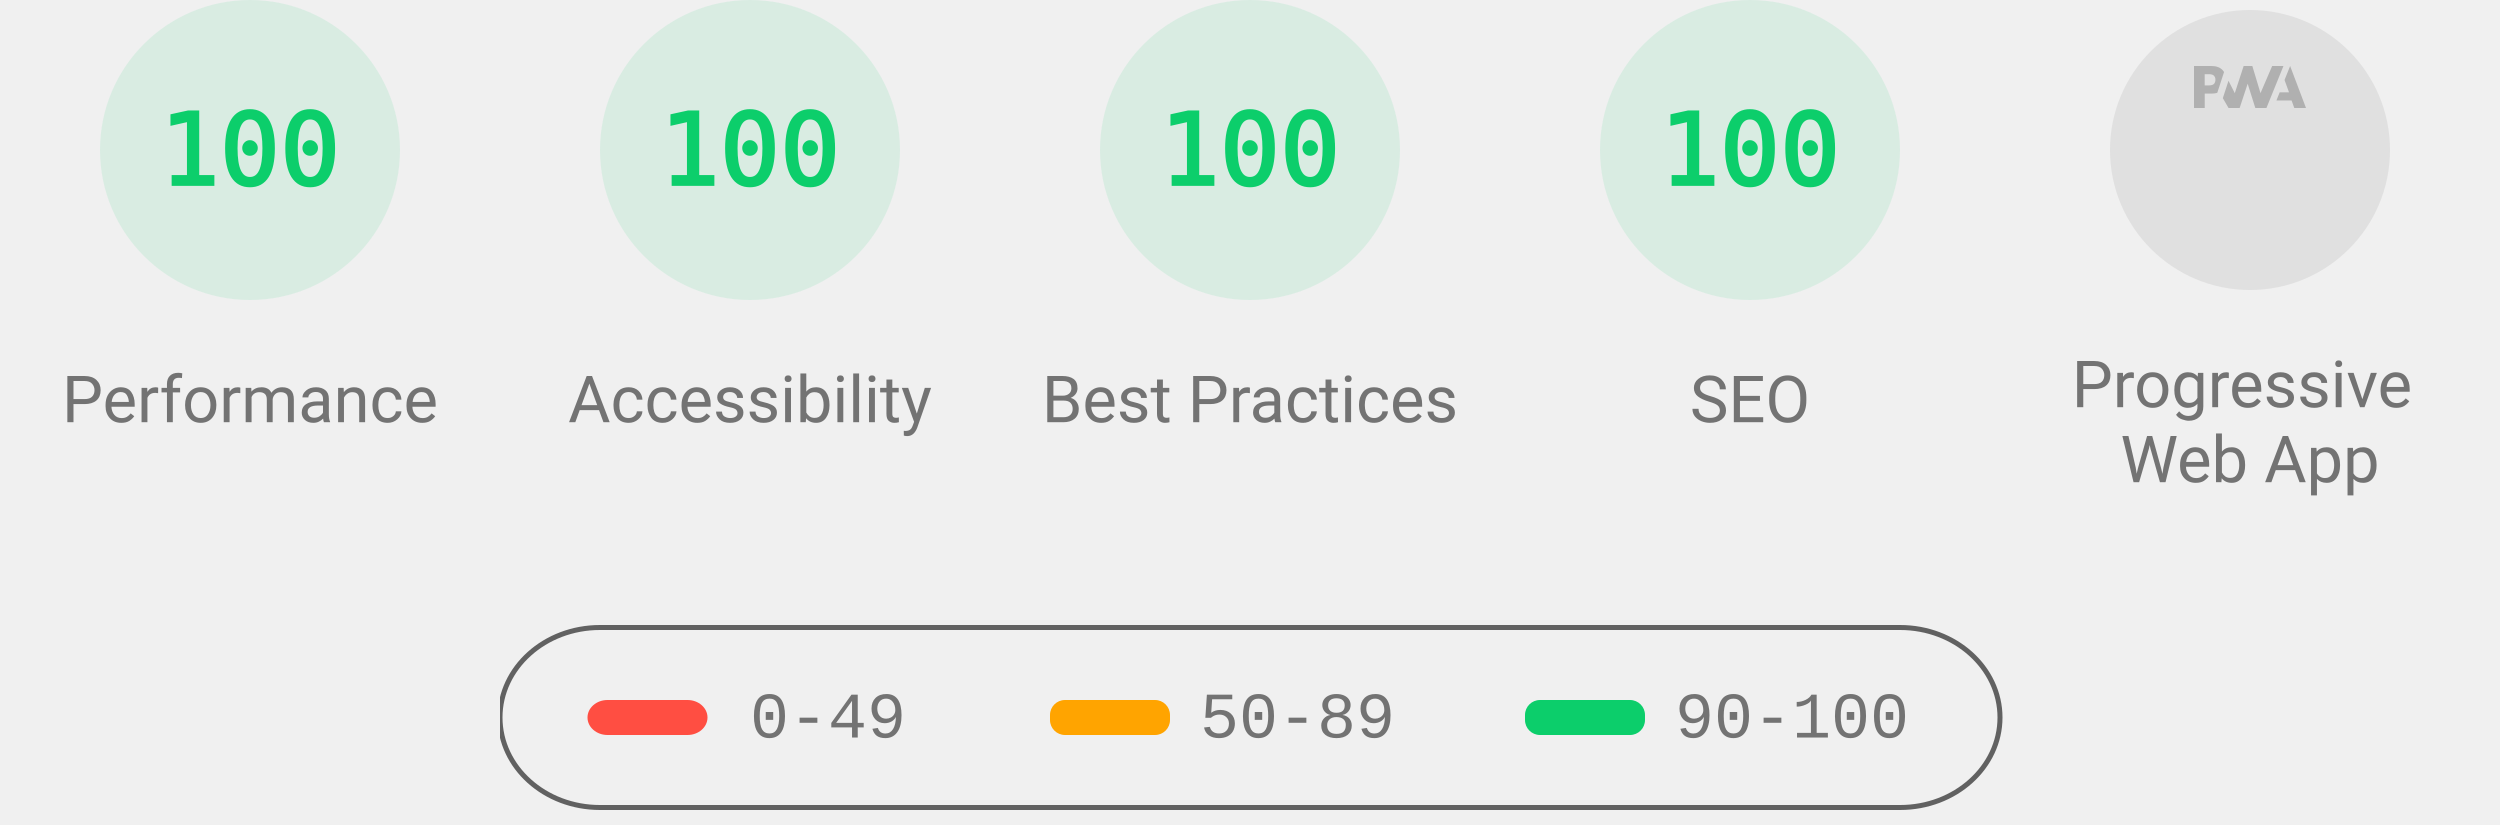
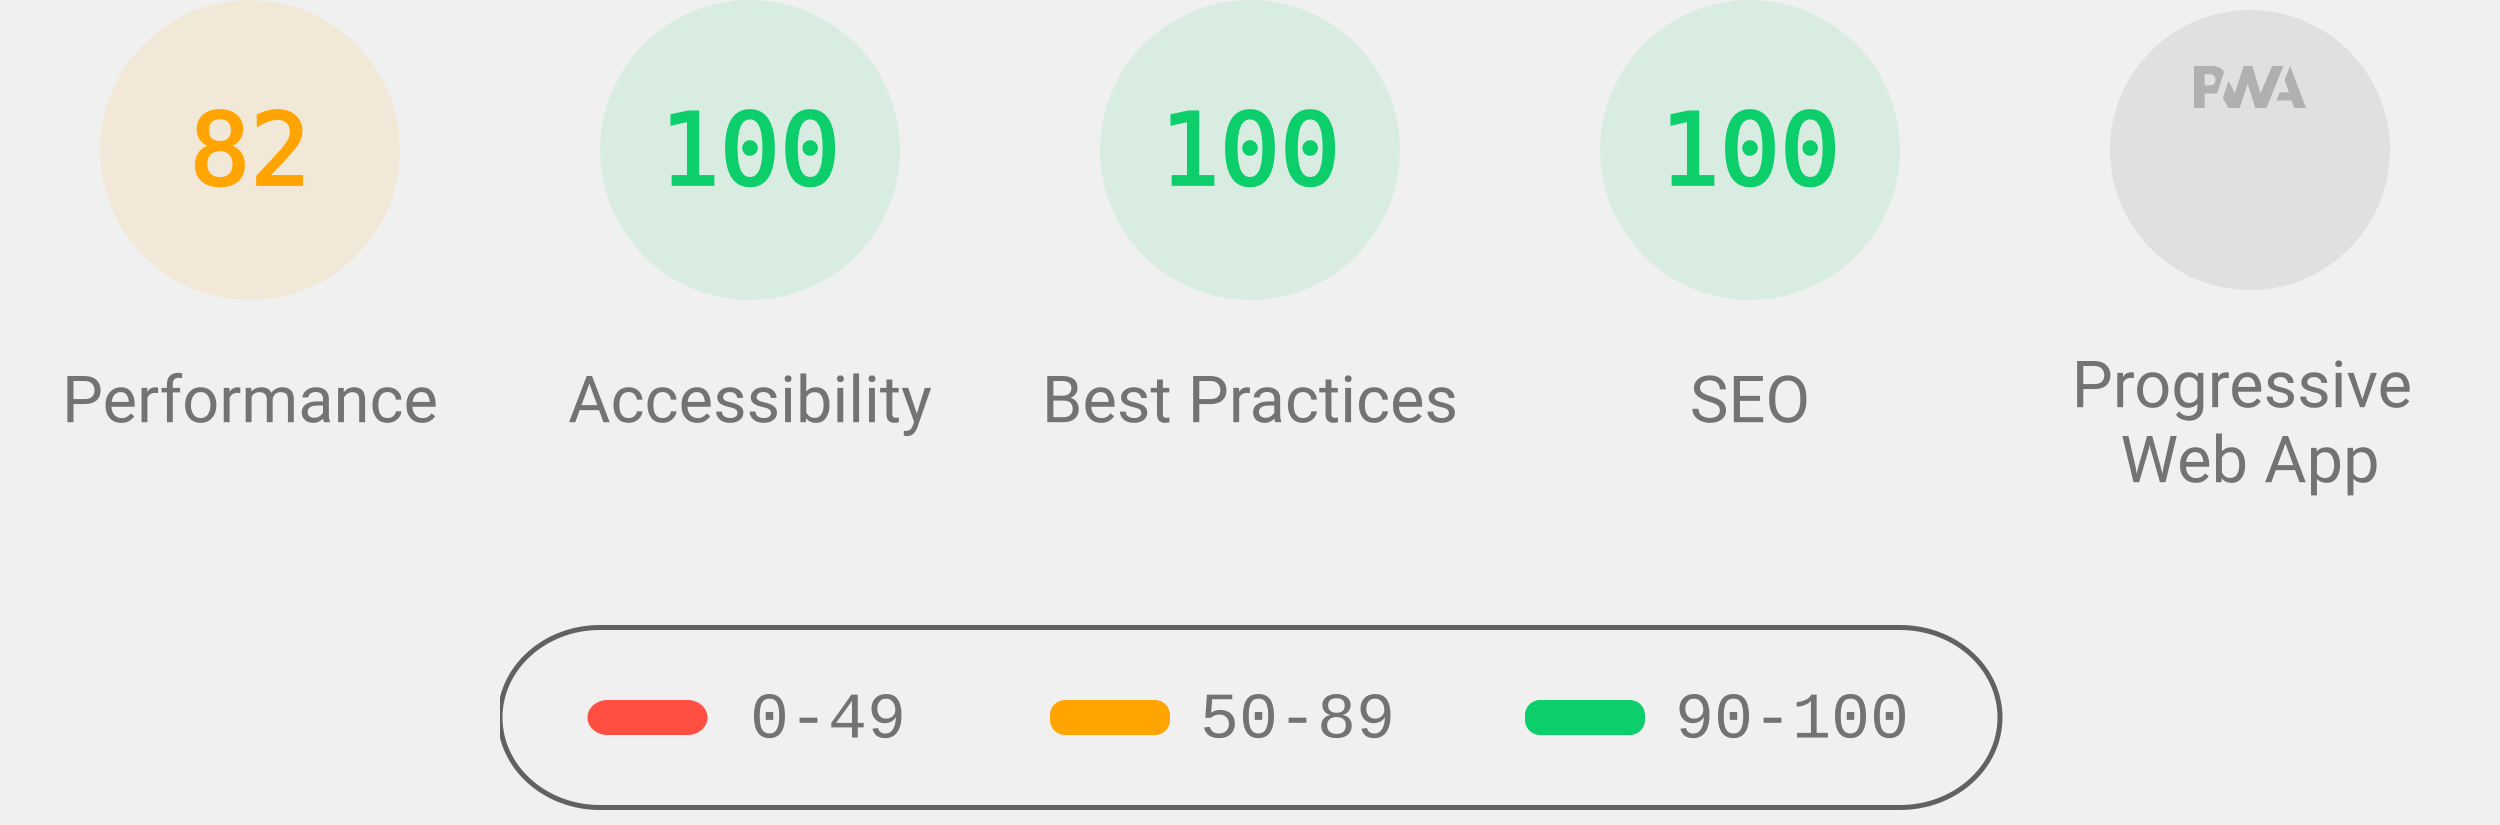
<svg xmlns="http://www.w3.org/2000/svg" class="theme--agnostic" fill="none" width="1000" height="330">
  <style>
			.gauge-base {
				opacity: 0.1
			}

			.gauge-arc {
				fill: none;
				animation-delay: 250ms;
				stroke-linecap: round;
				transform: rotate(-90deg);
				transform-origin: 100px 60px;
				animation: load-gauge 1s ease forwards
			}

			.guage-text {
				font-size: 40px;
				font-family: monospace;
				text-align: center
			}

			.guage-red {
				color: #ff4e42;
				fill: #ff4e42;
				stroke: #ff4e42
			}
			.guage-orange {
				color: #ffa400;
				fill: #ffa400;
				stroke: #ffa400
			}
			.guage-green {
				color: #0cce6b;
				fill: #0cce6b;
				stroke: #0cce6b
			}
			.theme--agnostic .guage-undefined {
				color: #5c5c5c;
				fill: #5c5c5c;
				stroke: #5c5c5c
			}
			.theme--light .guage-undefined {
				color: #1e1e1e;
				fill: #1e1e1e;
				stroke: #1e1e1e
			}
			.theme--dark .guage-undefined {
				color: #f5f5f5;
				fill: #f5f5f5;
				stroke: #f5f5f5
			}

			.guage-title {
				stroke: none;
				font-size: 26px;
				line-height: 26px;
				font-family: Roboto, Halvetica, Arial, sans-serif
			}
			.metric.guage-title {
				font-family: 'Courier New', Courier, monospace
			}
			.theme--agnostic .guage-title {
				color: #737373;
				fill: #737373
			}
			.theme--light .guage-title {
				color: #212121;
				fill: #212121
			}
			.theme--dark .guage-title {
				color: #f5f5f5;
				fill: #f5f5f5
			}

			@keyframes load-gauge {
				from {
					stroke-dasharray: 0 352.858
				}
			}
			.lh-gauge--pwa__disc {
				fill: #e0e0e0
			}
			.lh-gauge--pwa__logo {
				position: relative;
				fill: #b0b0b0
			}
			.lh-gauge--pwa__invisible {
				display: none
			}
			.lh-gauge--pwa__visible {
				display: inline
			}
			.guage-invisible {
				display: none
			}
			.lh-gauge--pwa__logo--primary-color {
				fill: #304ffe
			}
			.theme--agnostic .lh-gauge--pwa__logo--secondary-color {
				fill: #787878
			}
			.theme--light .lh-gauge--pwa__logo--secondary-color {
				fill: #3d3d3d
			}
			.theme--dark .lh-gauge--pwa__logo--secondary-color {
				fill: #d8b6b6
			}
			.theme--light #svg_2 {
				stroke: #00000022
			}
			.theme--agnostic #svg_2 {
				stroke: #616161
			}
			.theme--light #svg_2 {
				stroke: #00000022
			}
			.theme--dark #svg_2 {
				stroke: #f5f5f566
			}
		</style>
-   <svg class="guage-div guage-perf guage-green" viewBox="0 0 200 200" width="200" height="200" x="0" y="0">
-     <circle class="gauge-base" r="56" cx="100" cy="60" stroke-width="8" />
-     <circle class="gauge-arc guage-arc-1" r="56" cx="100" cy="60" stroke-width="8" style="stroke-dasharray: 351.858, 351.858;" />
-     <text class="guage-text" x="100px" y="60px" alignment-baseline="central" dominant-baseline="central" text-anchor="middle">100</text>
+   <svg class="guage-div guage-perf guage-orange" viewBox="0 0 200 200" width="200" height="200" x="0" y="0">
+     <circle class="gauge-base" r="56" cx="100" cy="60" stroke-width="8" />
+     <circle class="gauge-arc guage-arc-1" r="56" cx="100" cy="60" stroke-width="8" style="stroke-dasharray: 288.524, 351.858;" />
+     <text class="guage-text" x="100px" y="60px" alignment-baseline="central" dominant-baseline="central" text-anchor="middle">82</text>
    <text class="guage-title" x="100px" y="160px" alignment-baseline="central" dominant-baseline="central" text-anchor="middle">Performance</text>
  </svg>
  <svg class="guage-div guage-acc guage-green" viewBox="0 0 200 200" width="200" height="200" x="200" y="0">
    <circle class="gauge-base" r="56" cx="100" cy="60" stroke-width="8" />
    <circle class="gauge-arc guage-arc-2" r="56" cx="100" cy="60" stroke-width="8" style="stroke-dasharray: 351.858, 351.858;" />
    <text class="guage-text" x="100px" y="60px" alignment-baseline="central" dominant-baseline="central" text-anchor="middle">100</text>
    <text class="guage-title" x="100px" y="160px" alignment-baseline="central" dominant-baseline="central" text-anchor="middle">Accessibility</text>
  </svg>
  <svg class="guage-div guage-best guage-green" viewBox="0 0 200 200" width="200" height="200" x="400" y="0">
    <circle class="gauge-base" r="56" cx="100" cy="60" stroke-width="8" />
    <circle class="gauge-arc guage-arc-3" r="56" cx="100" cy="60" stroke-width="8" style="stroke-dasharray: 351.858, 351.858;" />
    <text class="guage-text" x="100px" y="60px" alignment-baseline="central" dominant-baseline="central" text-anchor="middle">100</text>
    <text class="guage-title" x="100px" y="160px" alignment-baseline="central" dominant-baseline="central" text-anchor="middle">Best Practices</text>
  </svg>
  <svg class="guage-div guage-seo guage-green" viewBox="0 0 200 200" width="200" height="200" x="600" y="0">
    <circle class="gauge-base" r="56" cx="100" cy="60" stroke-width="8" />
    <circle class="gauge-arc guage-arc-4" r="56" cx="100" cy="60" stroke-width="8" style="stroke-dasharray: 351.858, 351.858;" />
    <text class="guage-text" x="100px" y="60px" alignment-baseline="central" dominant-baseline="central" text-anchor="middle">100</text>
    <text class="guage-title" x="100px" y="160px" alignment-baseline="central" dominant-baseline="central" text-anchor="middle">SEO</text>
  </svg>
  <svg class="guage-div guage-pwa " viewBox="0 0 200 200" width="200" height="200" x="800" y="0">
    <svg viewBox="0 0 60 60" width="112" height="112" x="44" y="4">
      <defs>
        <linearGradient id="lh-gauge--pwa__check-circle__gradient-0" x1="50%" y1="0%" x2="50%" y2="100%">
          <stop stop-color="#00C852" offset="0%" />
          <stop stop-color="#009688" offset="100%" />
        </linearGradient>
        <linearGradient id="lh-gauge--pwa__installable__shadow-gradient-0" x1="76.056%" x2="24.111%" y1="82.995%" y2="24.735%">
          <stop stop-color="#A5D6A7" offset="0%" />
          <stop stop-color="#80CBC4" offset="100%" />
        </linearGradient>
        <linearGradient id="lh-gauge--pwa__fast-reliable__shadow-gradient-0" x1="76.056%" y1="82.995%" x2="25.678%" y2="26.493%">
          <stop stop-color="#64B5F6" offset="0%" />
          <stop stop-color="#2979FF" offset="100%" />
        </linearGradient>
        <g id="lh-gauge--pwa__fast-reliable-badge-0">
          <circle fill="#FFFFFF" cx="10" cy="10" r="10" />
          <path fill="#304FFE" d="M10 3.58l5.25 2.34v3.5c0 3.23-2.24 6.26-5.25 7-3.01-.74-5.25-3.77-5.25-7v-3.5L10 3.58zm-.47 10.74l2.76-4.83.03-.07c.04-.08 0-.24-.22-.24h-1.64l.47-3.26h-.47l-2.7 4.77c-.02.01.05-.1-.04.05-.09.16-.1.31.18.31h1.63l-.47 3.27h.47z" />
        </g>
        <g id="lh-gauge--pwa__installable-badge-0">
          <circle fill="#FFFFFF" cx="10" cy="10" r="10" />
          <path fill="#009688" d="M10 4.167A5.835 5.835 0 0 0 4.167 10 5.835 5.835 0 0 0 10 15.833 5.835 5.835 0 0 0 15.833 10 5.835 5.835 0 0 0 10 4.167zm2.917 6.416h-2.334v2.334H9.417v-2.334H7.083V9.417h2.334V7.083h1.166v2.334h2.334v1.166z" />
        </g>
      </defs>
      <g stroke="none" fill-rule="nonzero">
        <circle class="lh-gauge--pwa__disc" cx="30" cy="30" r="30" />
        <g class="lh-gauge--pwa__logo">
          <path d="M35.66 19.39l.7-1.75h2L37.4 15 38.6 12l3.4 9h-2.51l-.58-1.61z" />
          <path d="M33.52 21l3.65-9h-2.42l-2.5 5.82L30.5 12h-1.86l-1.9 5.82-1.35-2.65-1.21 3.72L25.4 21h2.38l1.72-5.2 1.64 5.2z" />
          <path fill-rule="nonzero" d="M20.3 17.91h1.48c.45 0 .85-.05 1.2-.15l.39-1.18 1.07-3.3a2.64 2.64 0 0 0-.28-.37c-.55-.6-1.36-.91-2.42-.91H18v9h2.3V17.9zm1.96-3.84c.22.22.33.5.33.87 0 .36-.1.65-.29.87-.2.23-.59.35-1.15.35h-.86v-2.41h.87c.52 0 .89.1 1.1.32z" />
        </g>
        <rect class="lh-gauge--pwa__component lh-gauge--pwa__na-line lh-gauge--pwa__invisible" fill="#FFFFFF" x="20" y="32" width="20" height="4" rx="2" />
        <g class="lh-gauge--pwa__component lh-gauge--pwa__fast-reliable-badge lh-gauge--pwa__invisible" transform="translate(20, 29)">
          <path fill="url(#lh-gauge--pwa__fast-reliable__shadow-gradient-0)" d="M33.63 19.49A30 30 0 0 1 16.2 30.36L3 17.14 17.14 3l16.49 16.49z" />
          <use href="#lh-gauge--pwa__fast-reliable-badge-0" />
        </g>
        <g class="lh-gauge--pwa__component lh-gauge--pwa__installable-badge lh-gauge--pwa__invisible" transform="translate(20, 29)">
          <path fill="url(#lh-gauge--pwa__installable__shadow-gradient-0)" d="M33.629 19.487c-4.272 5.453-10.391 9.39-17.415 10.869L3 17.142 17.142 3 33.63 19.487z" />
          <use href="#lh-gauge--pwa__installable-badge-0" />
        </g>
        <g class="lh-gauge--pwa__component lh-gauge--pwa__fast-reliable-installable-badges lh-gauge--pwa__invisible">
          <g transform="translate(8, 29)">
            <path fill="url(#lh-gauge--pwa__fast-reliable__shadow-gradient-0)" d="M16.321 30.463L3 17.143 17.142 3l22.365 22.365A29.864 29.864 0 0 1 22 31c-1.942 0-3.84-.184-5.679-.537z" />
            <use href="#lh-gauge--pwa__fast-reliable-badge-0" />
          </g>
          <g transform="translate(32, 29)">
            <path fill="url(#lh-gauge--pwa__installable__shadow-gradient-0)" d="M25.982 11.84a30.107 30.107 0 0 1-13.08 15.203L3 17.143 17.142 3l8.84 8.84z" />
            <use href="#lh-gauge--pwa__installable-badge-0" />
          </g>
        </g>
        <g class="lh-gauge--pwa__component lh-gauge--pwa__check-circle lh-gauge--pwa__invisible" transform="translate(18, 28)">
          <circle fill="#FFFFFF" cx="12" cy="12" r="12" />
          <path fill="url(#lh-gauge--pwa__check-circle__gradient-0)" d="M12 2a10 10 0 1 0 0 20 10 10 0 0 0 0-20zm-2 15l-5-5 1.41-1.41L10 14.17l7.59-7.59L19 8l-9 9z" />
        </g>
      </g>
    </svg>
    <text class="guage-title" y="160px" alignment-baseline="central" dominant-baseline="central" text-anchor="middle">
      <tspan x="100px" dy="-6px">Progressive</tspan>
      <tspan x="100px" dy="30px">Web App</tspan>
    </text>
  </svg>
  <svg width="604" height="76" x="200" y="250">
    <g>
      <rect fill="none" id="canvas_background" height="80" width="604" y="-1" x="-1" />
      <g display="none" overflow="visible" y="0" x="0" height="100%" width="100%" id="canvasGrid">
        <rect fill="url(#gridpattern)" stroke-width="0" y="0" x="0" height="100%" width="100%" />
      </g>
    </g>
    <g>
      <rect fill-opacity="0" stroke-width="2" rx="40" id="svg_2" height="72" width="600" y="1" x="0" fill="#000000" />
      <rect stroke="#000" rx="8" id="svg_3" height="14" width="48" y="30" x="35" stroke-opacity="null" stroke-width="0" fill="#ff4e42" />
      <rect stroke="#000" rx="6" id="svg_4" height="14" width="48" y="30" x="220" stroke-opacity="null" stroke-width="0" fill="#ffa400" />
      <rect stroke="#000" rx="6" id="svg_5" height="14" width="48" y="30" x="410" stroke-opacity="null" stroke-width="0" fill="#0cce6b" />
      <text class="metric guage-title" xml:space="preserve" text-anchor="start" font-size="26" id="svg_6" y="45" x="100" stroke-opacity="null" stroke-width="0" stroke="#000">0-49</text>
      <text class="metric guage-title" xml:space="preserve" text-anchor="start" font-size="26" id="svg_7" y="45" x="280" stroke-opacity="null" stroke-width="0" stroke="#000">50-89</text>
      <text class="metric guage-title" xml:space="preserve" text-anchor="start" font-size="26" id="svg_8" y="45" x="470" stroke-opacity="null" stroke-width="0" stroke="#000">90-100</text>
    </g>
  </svg>
</svg>
